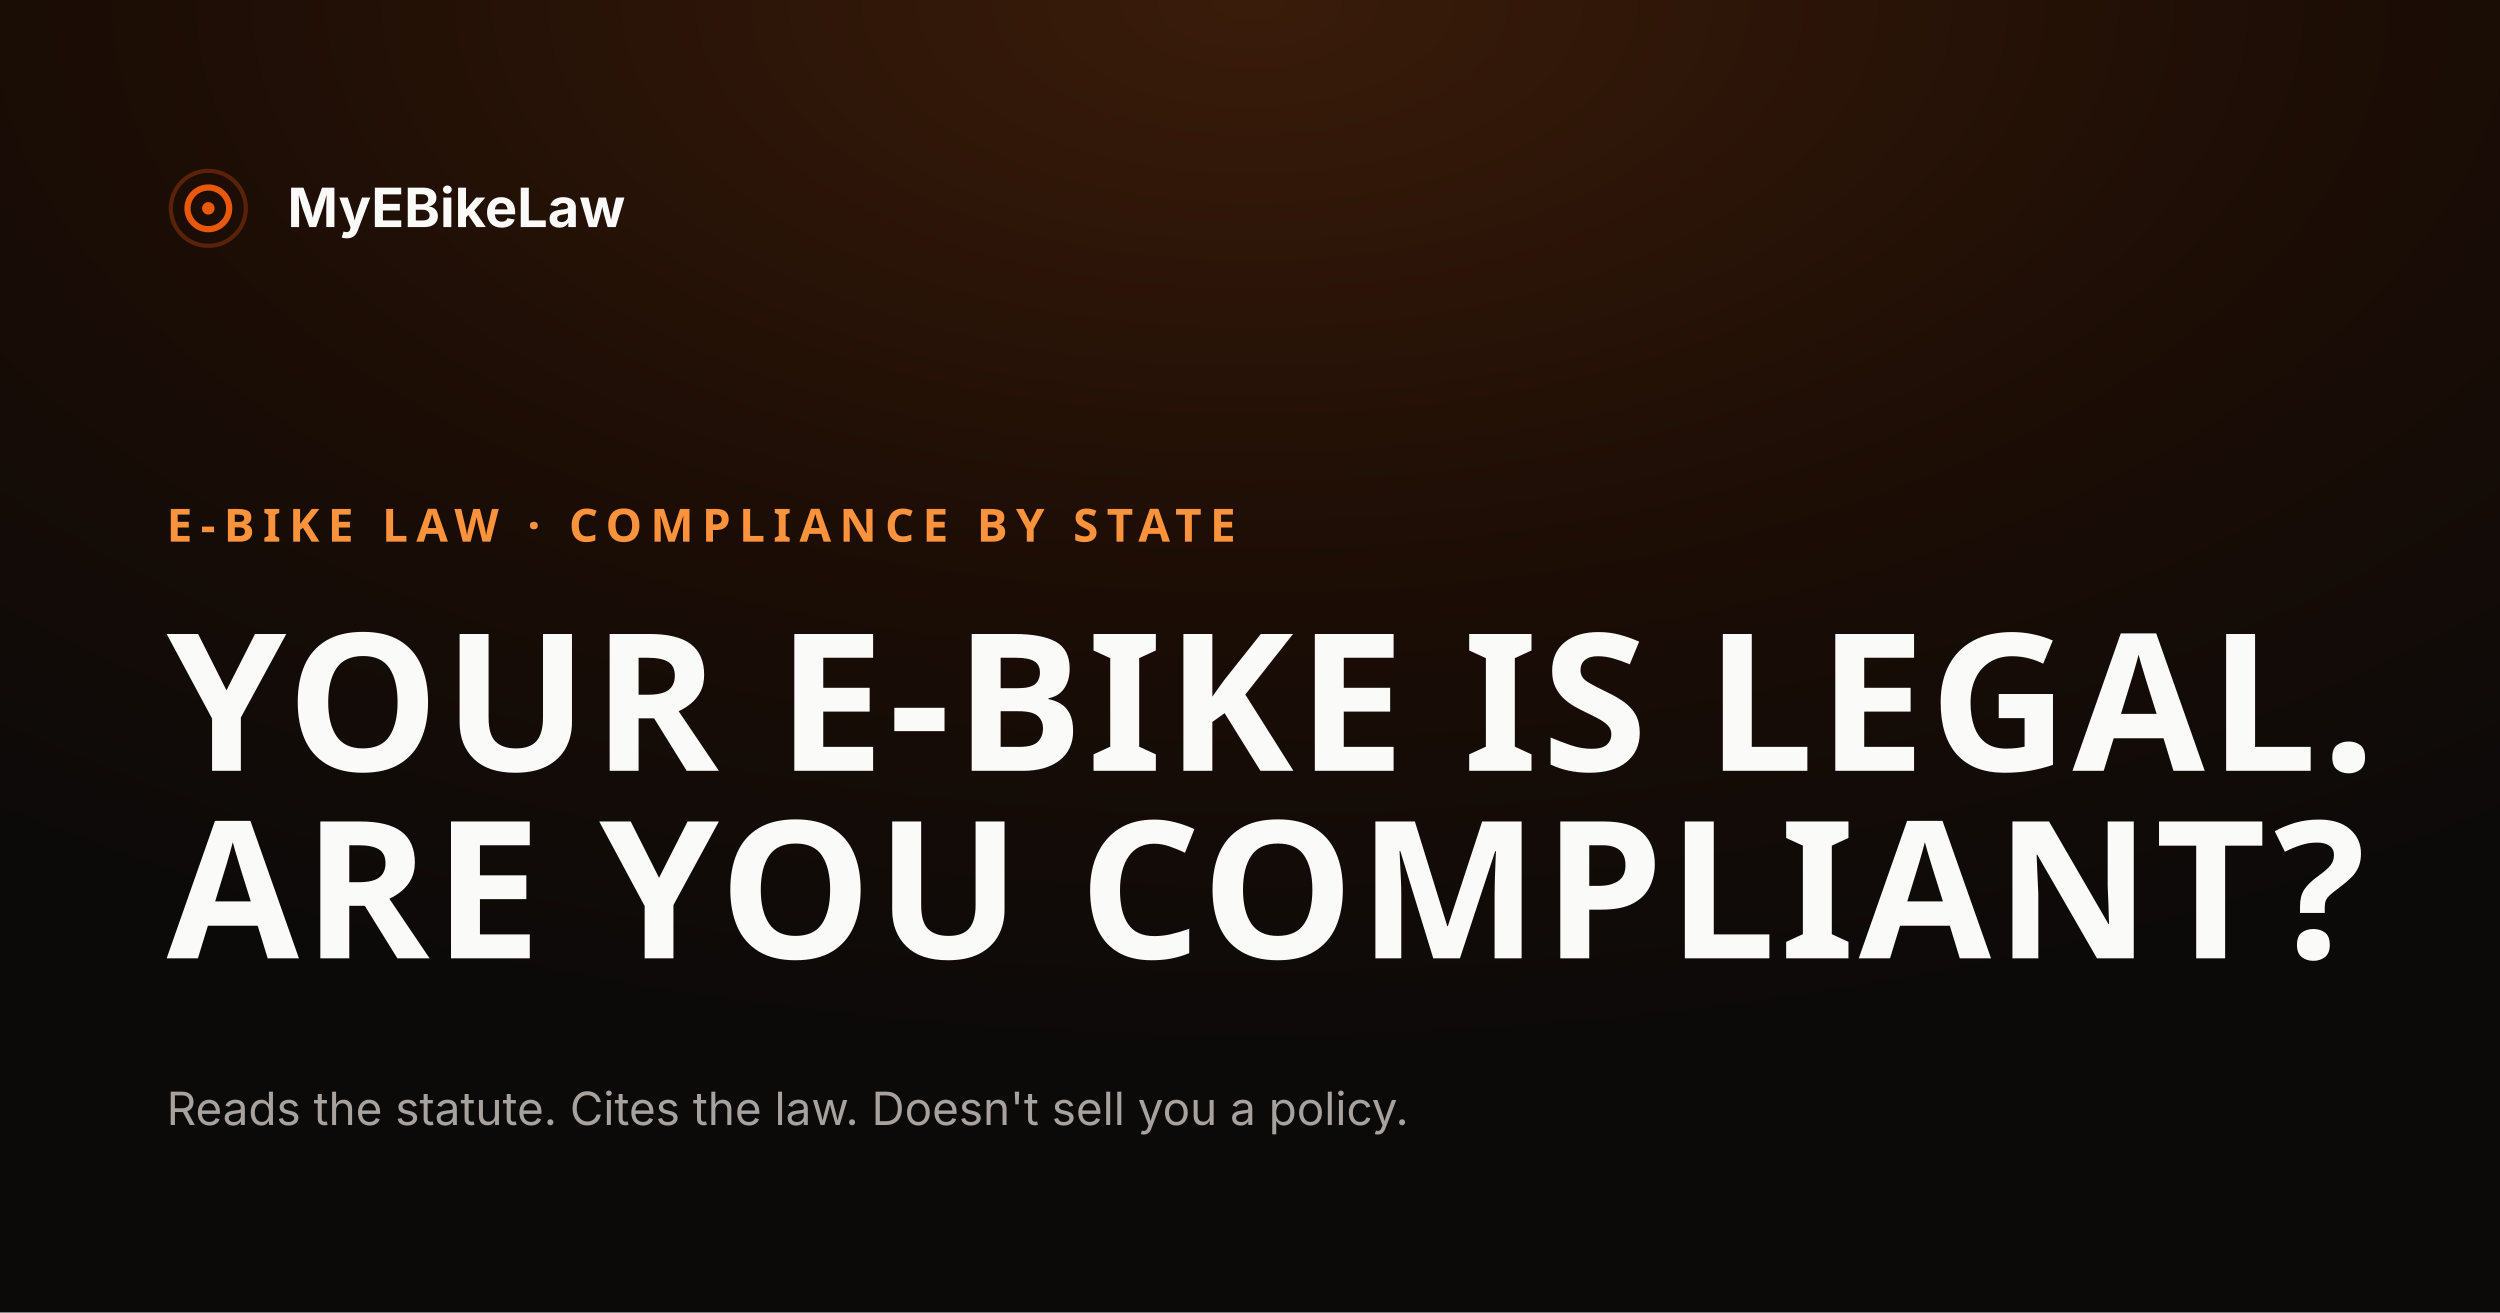
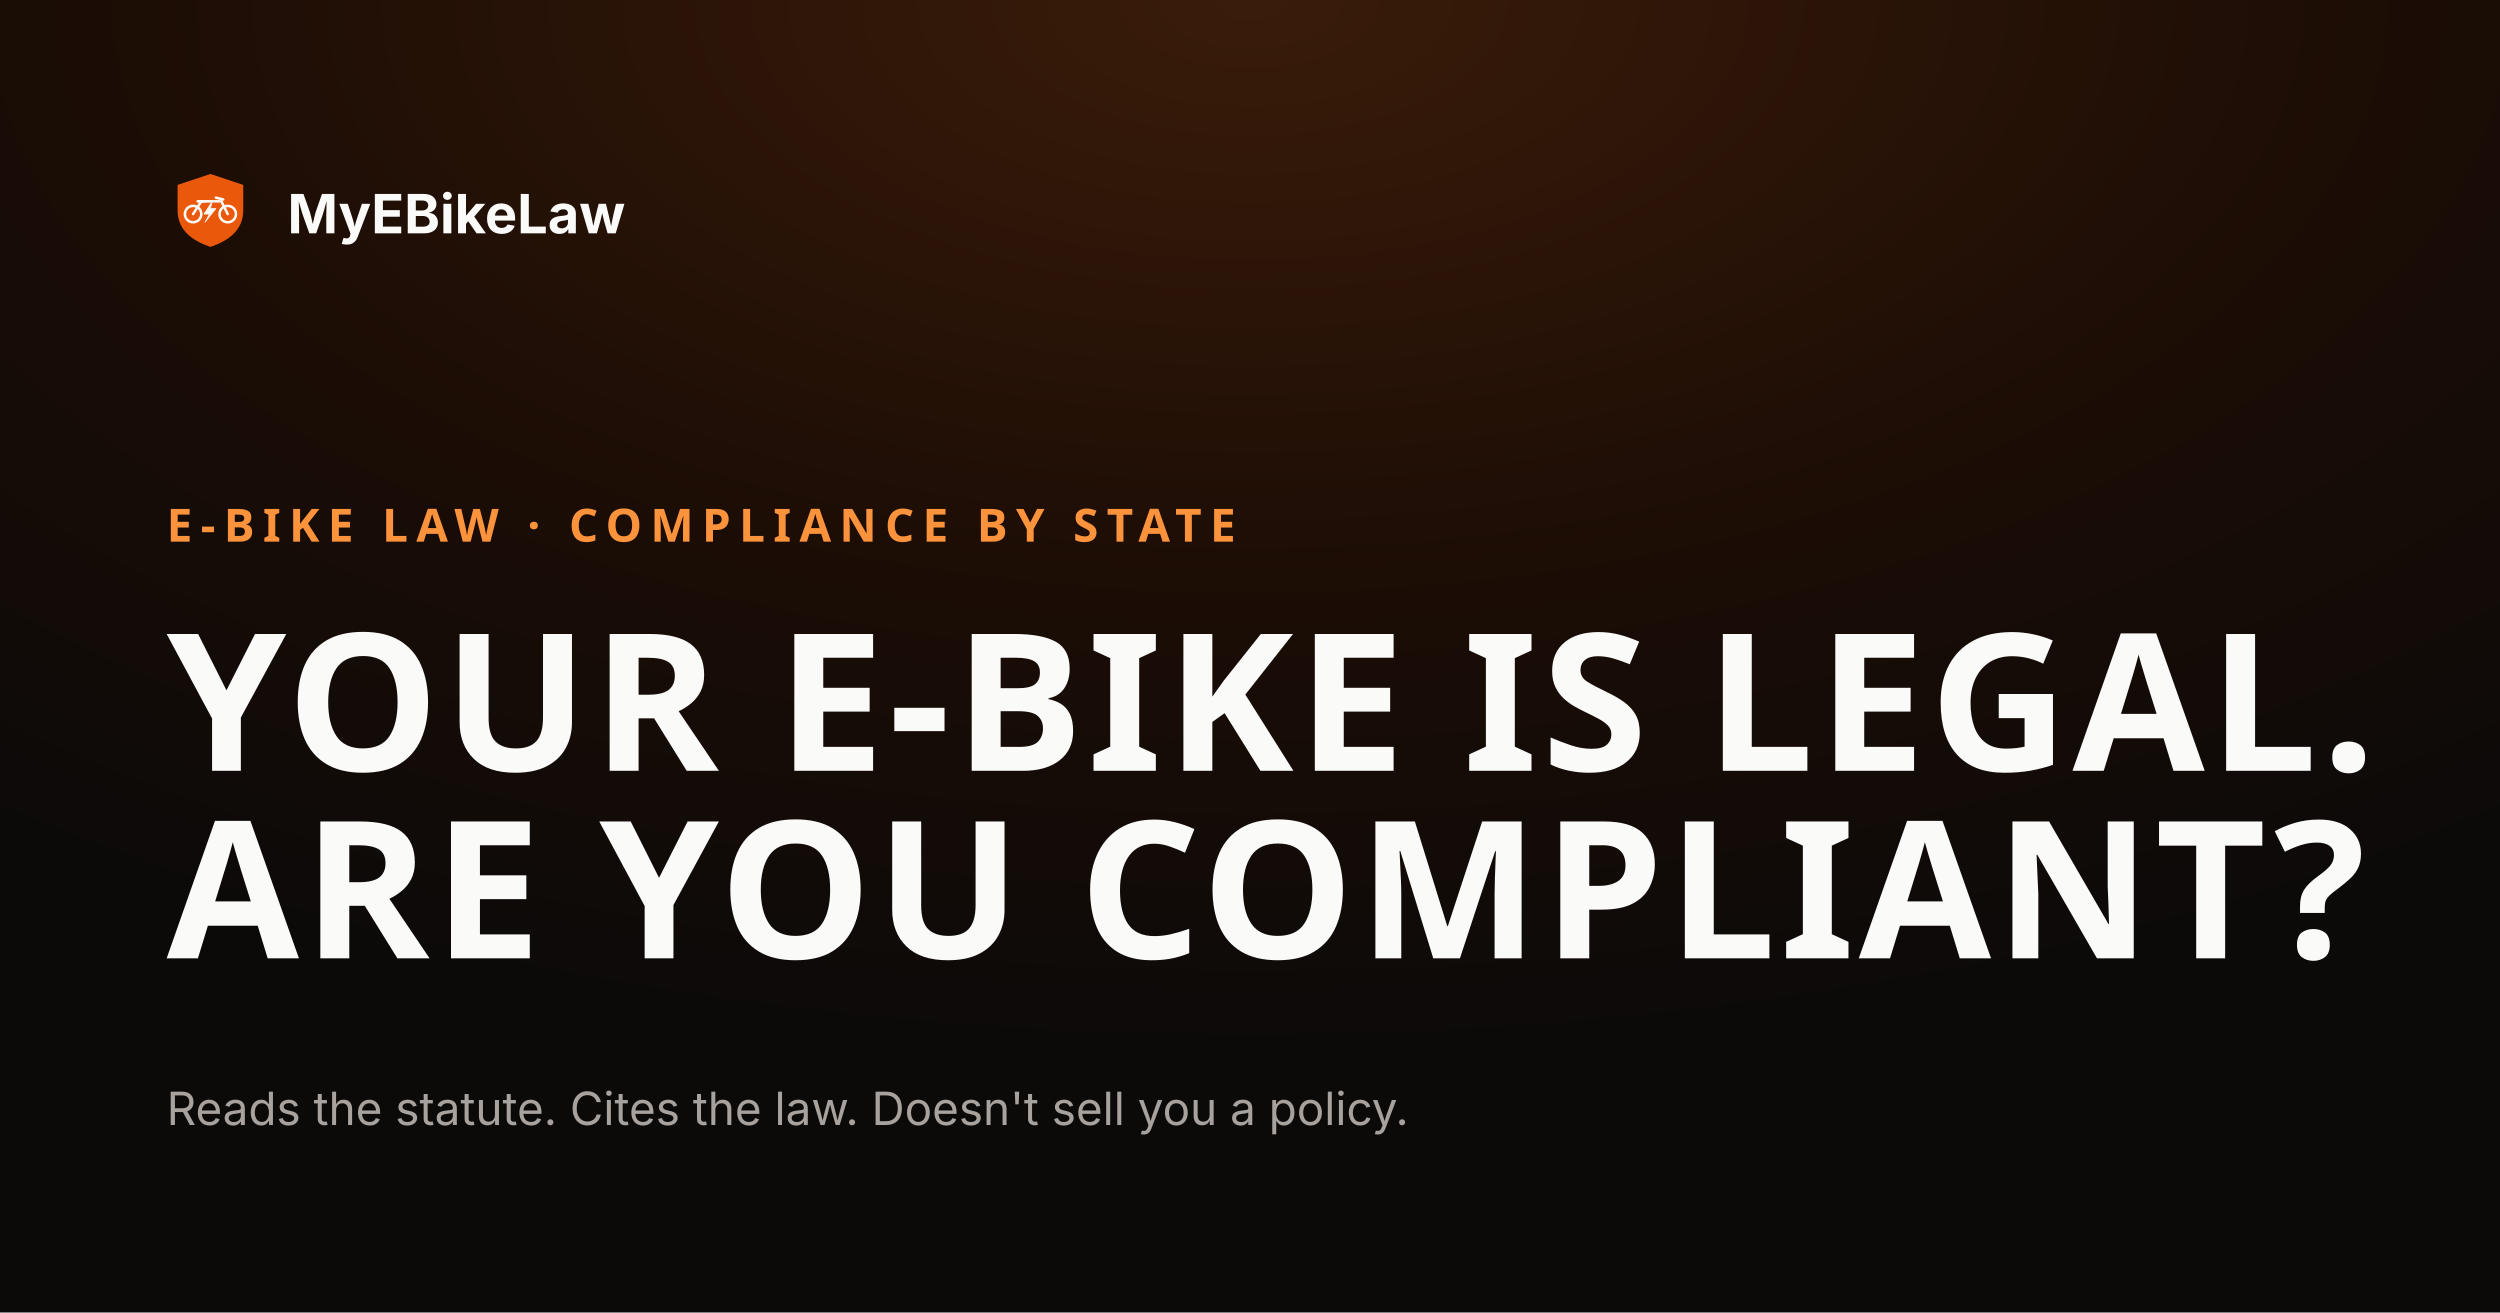
<svg xmlns="http://www.w3.org/2000/svg" viewBox="0 0 1200 630" width="1200" height="630">
  <defs>
    <radialGradient id="bg" cx="50%" cy="0%" r="80%">
      <stop offset="0%" stop-color="#3a1c0a" />
      <stop offset="55%" stop-color="#1c0d05" />
      <stop offset="100%" stop-color="#0c0a09" />
    </radialGradient>
  </defs>
  <rect width="1200" height="630" fill="url(#bg)" />
  <g transform="translate(80, 80)">
-     <circle cx="20" cy="20" r="18" stroke="#ea580c" stroke-opacity="0.3" stroke-width="2" fill="none" />
-     <circle cx="20" cy="20" r="10" stroke="#ea580c" stroke-width="3" fill="none" />
-     <circle cx="20" cy="20" r="3" fill="#ea580c" />
-     <text x="58" y="29" font-family="ui-rounded, -apple-system, 'Helvetica Neue', sans-serif" font-size="26" font-weight="700" fill="#fafaf9">MyEBikeLaw</text>
+     <g transform="scale(0.875)">
+       <path d="M24 4 L42 10 L42 24 Q42 38 24 44 Q6 38 6 24 L6 10 Z" fill="#ea580c" />
+       <g transform="translate(8, 12)" stroke="#fafaf9" fill="none">
+         <circle cx="6.5" cy="14" r="4.5" stroke-width="1.4" />
+         <circle cx="25.5" cy="14" r="4.5" stroke-width="1.4" />
+         <path d="M11 7 L21 7" stroke-width="1.4" stroke-linecap="round" />
+         <path d="M6.5 14 L11 7" stroke-width="1.4" stroke-linecap="round" />
+         <path d="M25.5 14 L22 7" stroke-width="1.4" stroke-linecap="round" />
+         <path d="M19 5 L23 6" stroke-width="1.4" stroke-linecap="round" />
+         <path d="M9 7 L13 7" stroke-width="1.4" stroke-linecap="round" />
+         <path d="M17 7 L12.5 14 L15.5 14 L13 18.5 L19 11 L16 11 Z" fill="#fafaf9" stroke-width="0.4" stroke-linejoin="round" />
+       </g>
+     </g>
+     <text x="58" y="32" font-family="ui-rounded, -apple-system, 'Helvetica Neue', sans-serif" font-size="26" font-weight="700" fill="#fafaf9">MyEBikeLaw</text>
  </g>
  <text x="80" y="260" font-family="'Oswald', 'Helvetica Neue Condensed', 'Arial Narrow', sans-serif" font-size="22" font-weight="600" letter-spacing="4" fill="#fb923c">E-BIKE LAW · COMPLIANCE BY STATE</text>
  <text x="80" y="370" font-family="'Oswald', 'Helvetica Neue Condensed', 'Arial Narrow', sans-serif" font-size="92" font-weight="700" fill="#fafaf9" letter-spacing="2">YOUR E-BIKE IS LEGAL.</text>
  <text x="80" y="460" font-family="'Oswald', 'Helvetica Neue Condensed', 'Arial Narrow', sans-serif" font-size="92" font-weight="700" fill="#fafaf9" letter-spacing="2">ARE YOU COMPLIANT?</text>
  <text x="80" y="540" font-family="-apple-system, 'Helvetica Neue', sans-serif" font-size="22" fill="#a8a29e">Reads the statute. Cites the law. Doesn't sell you a policy.</text>
</svg>
